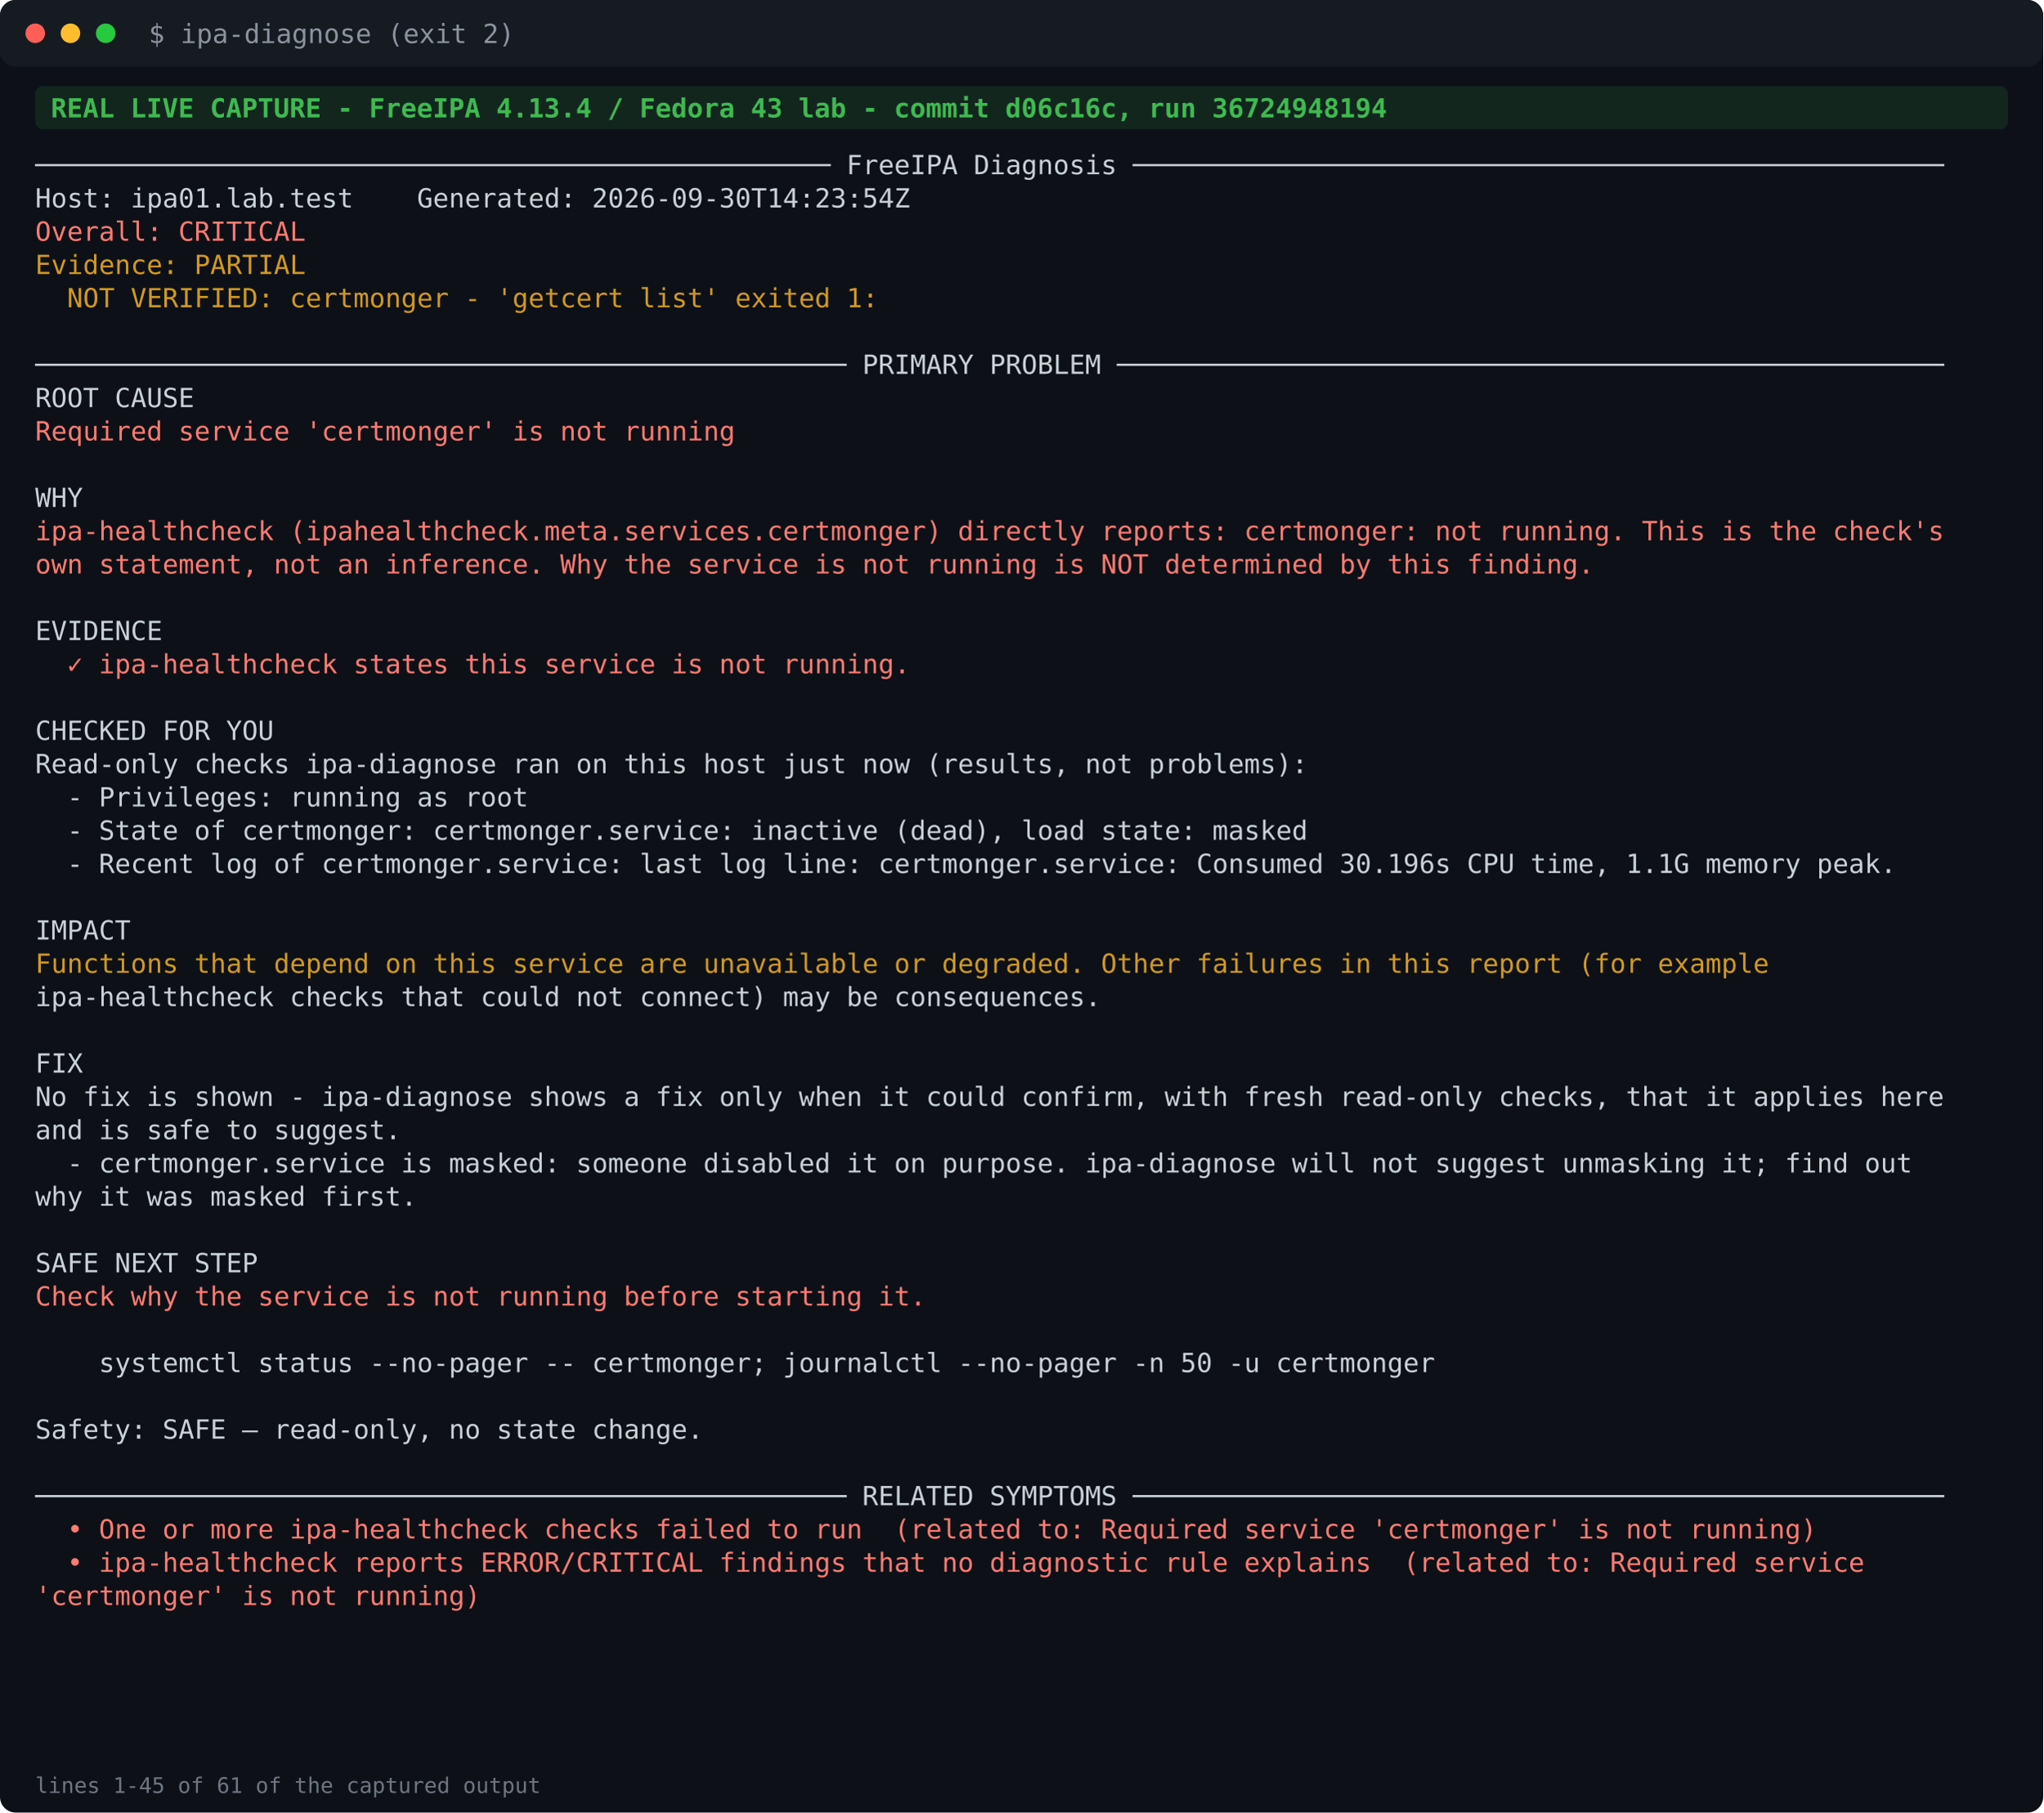
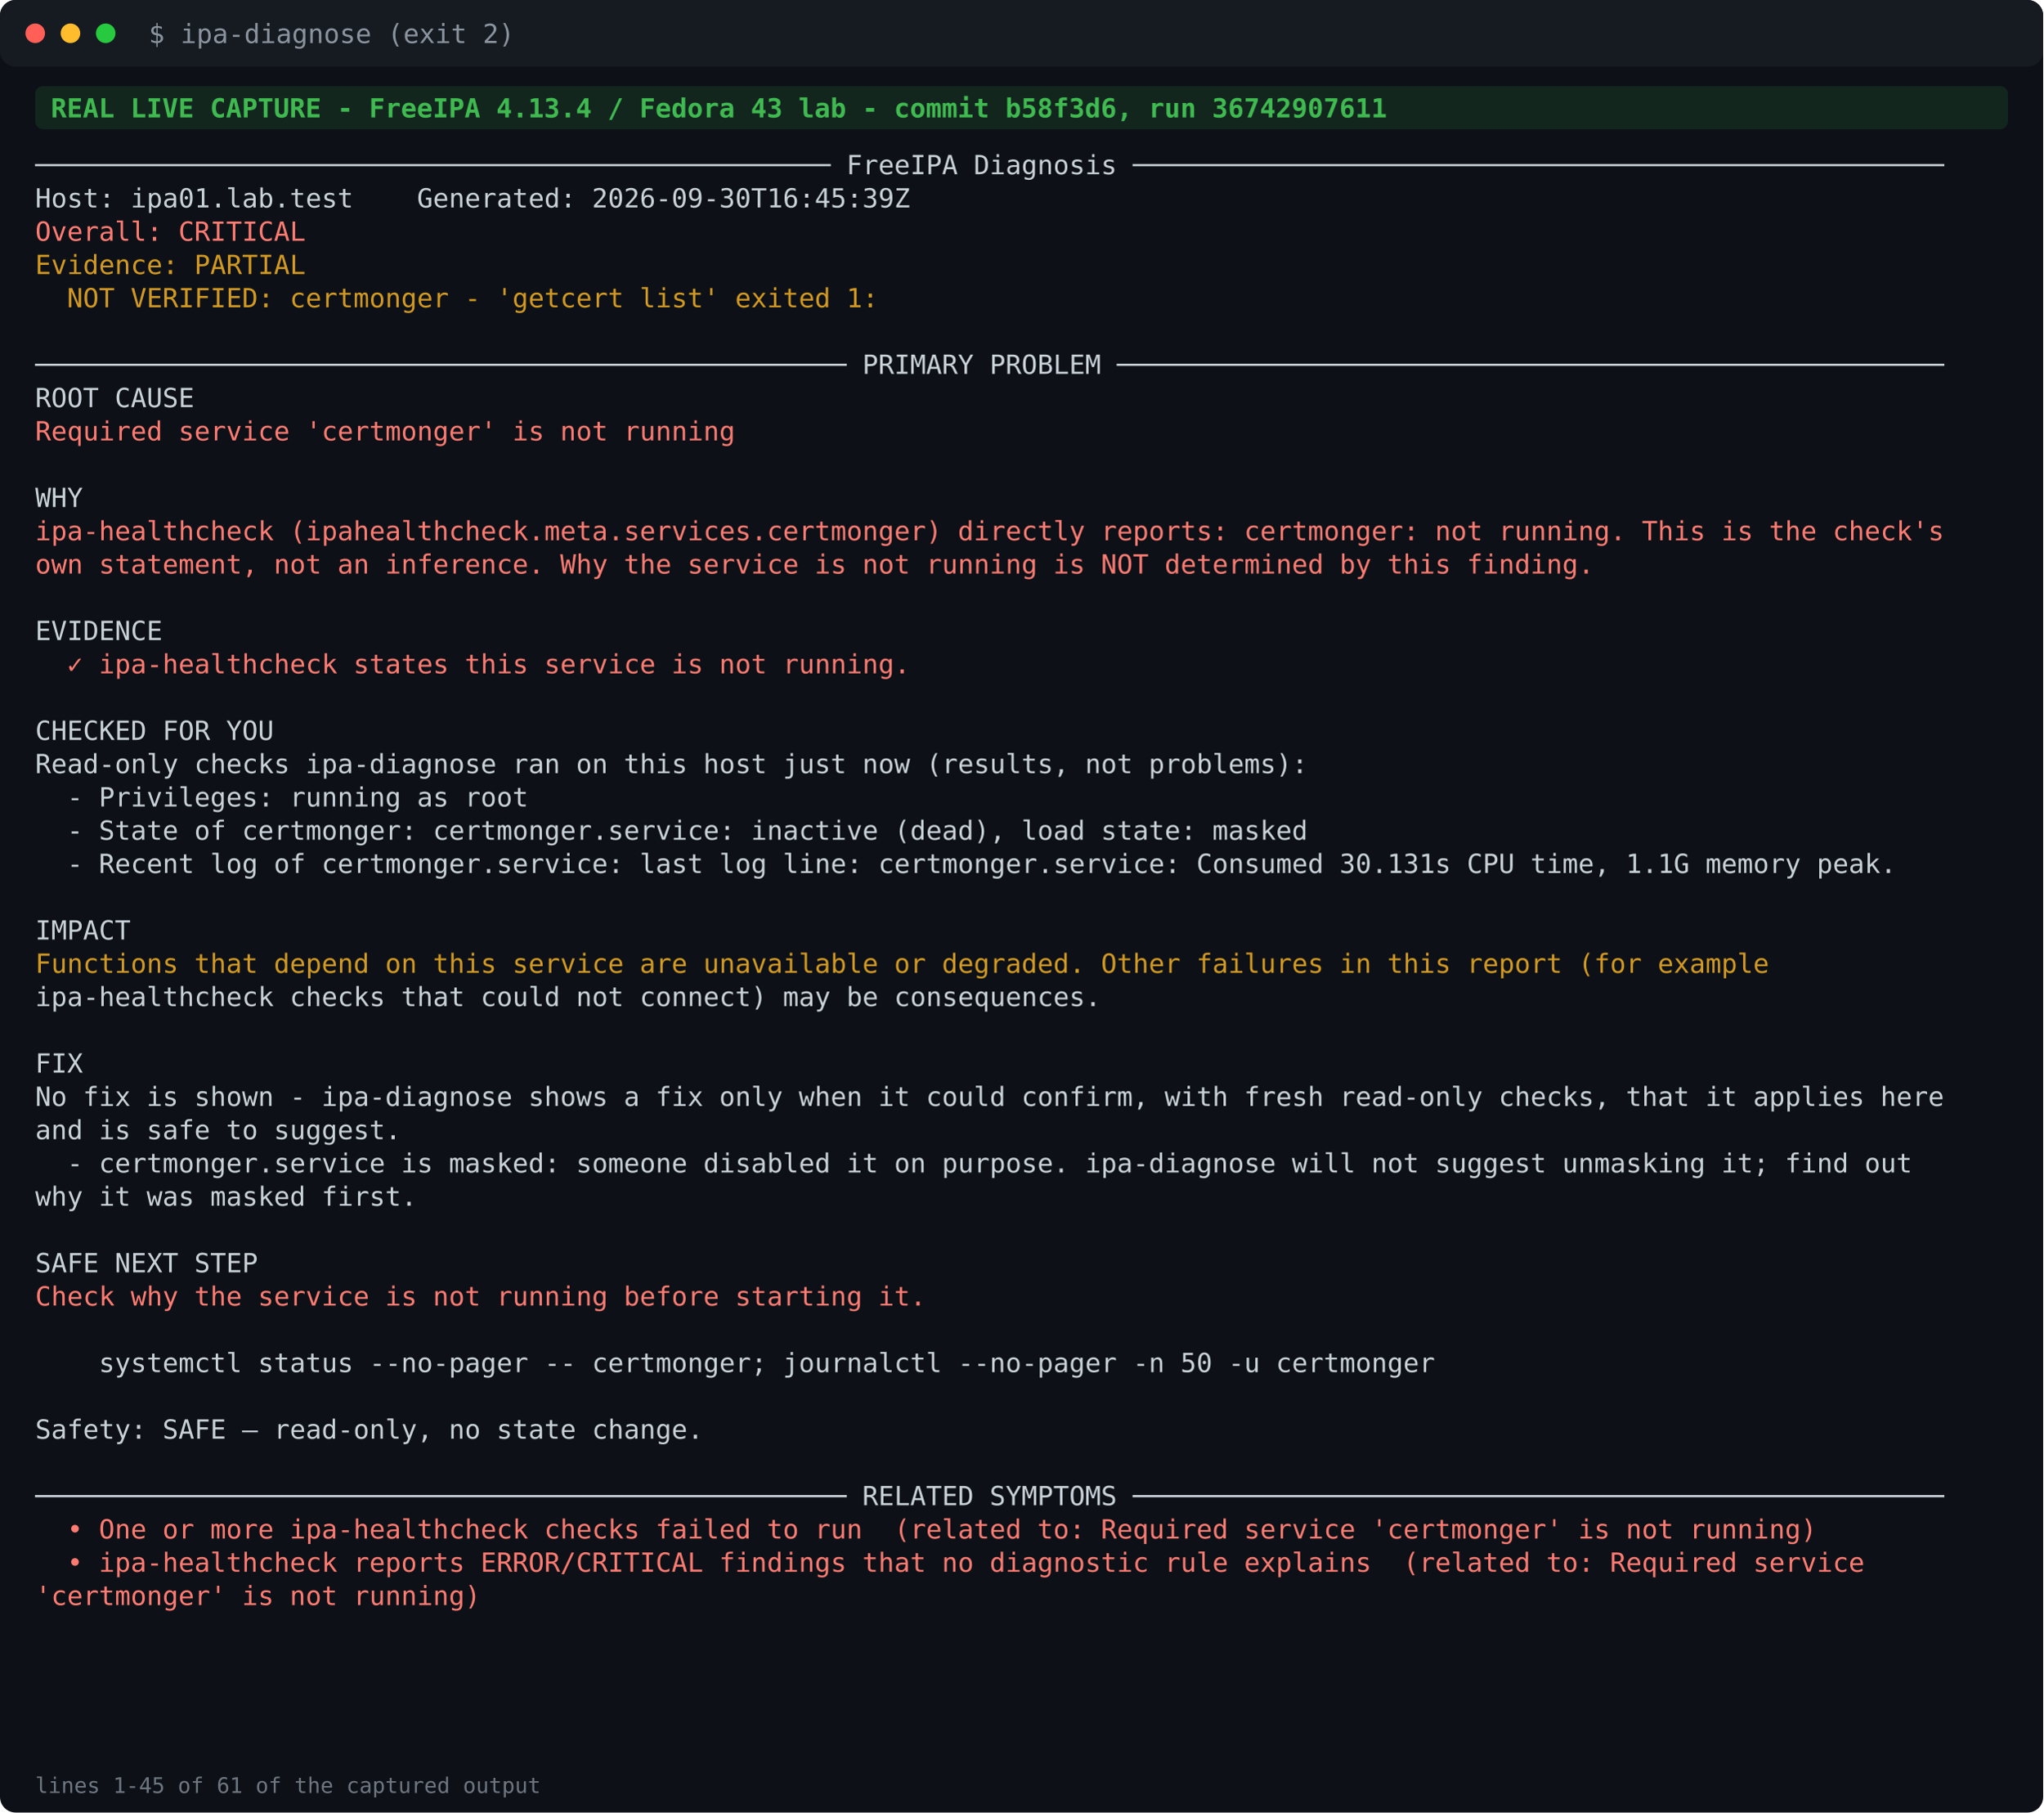
<svg xmlns="http://www.w3.org/2000/svg" width="1044" height="926" viewBox="0 0 1044 926" font-family="Consolas, Menlo, 'DejaVu Sans Mono', monospace" font-size="13.5">
  <rect width="1044" height="926" rx="8" fill="#0d1117" />
  <rect width="1044" height="34" rx="8" fill="#161b22" />
  <circle cx="18" cy="17" r="5" fill="#ff5f56" />
  <circle cx="36" cy="17" r="5" fill="#ffbd2e" />
  <circle cx="54" cy="17" r="5" fill="#27c93f" />
  <text x="76" y="22" fill="#8b949e">$ ipa-diagnose   (exit 2)</text>
  <rect x="18" y="44" width="1008" height="22" rx="4" fill="#12261e" />
-   <text x="26" y="60" fill="#3fb950" font-weight="bold">REAL LIVE CAPTURE - FreeIPA 4.13.4 / Fedora 43 lab - commit d06c16c, run 36724948194</text>
+   <text x="26" y="60" fill="#3fb950" font-weight="bold">REAL LIVE CAPTURE - FreeIPA 4.13.4 / Fedora 43 lab - commit b58f3d6, run 36742907611</text>
  <text x="18" y="89" fill="#c9d1d9" xml:space="preserve">────────────────────────────────────────────────── FreeIPA Diagnosis ───────────────────────────────────────────────────</text>
-   <text x="18" y="106" fill="#c9d1d9" xml:space="preserve">Host: ipa01.lab.test    Generated: 2026-09-30T14:23:54Z</text>
+   <text x="18" y="106" fill="#c9d1d9" xml:space="preserve">Host: ipa01.lab.test    Generated: 2026-09-30T16:45:39Z</text>
  <text x="18" y="123" fill="#ff7b72" xml:space="preserve">Overall: CRITICAL</text>
  <text x="18" y="140" fill="#d29922" xml:space="preserve">Evidence: PARTIAL</text>
  <text x="18" y="157" fill="#d29922" xml:space="preserve">  NOT VERIFIED: certmonger - 'getcert list' exited 1:</text>
  <text x="18" y="174" fill="#c9d1d9" xml:space="preserve" />
  <text x="18" y="191" fill="#c9d1d9" xml:space="preserve">─────────────────────────────────────────────────── PRIMARY PROBLEM ────────────────────────────────────────────────────</text>
  <text x="18" y="208" fill="#c9d1d9" xml:space="preserve">ROOT CAUSE</text>
  <text x="18" y="225" fill="#ff7b72" xml:space="preserve">Required service 'certmonger' is not running</text>
  <text x="18" y="242" fill="#c9d1d9" xml:space="preserve" />
  <text x="18" y="259" fill="#c9d1d9" xml:space="preserve">WHY</text>
  <text x="18" y="276" fill="#ff7b72" xml:space="preserve">ipa-healthcheck (ipahealthcheck.meta.services.certmonger) directly reports: certmonger: not running. This is the check's</text>
  <text x="18" y="293" fill="#ff7b72" xml:space="preserve">own statement, not an inference. Why the service is not running is NOT determined by this finding.</text>
  <text x="18" y="310" fill="#c9d1d9" xml:space="preserve" />
  <text x="18" y="327" fill="#c9d1d9" xml:space="preserve">EVIDENCE</text>
  <text x="18" y="344" fill="#ff7b72" xml:space="preserve">  ✓ ipa-healthcheck states this service is not running.</text>
  <text x="18" y="361" fill="#c9d1d9" xml:space="preserve" />
  <text x="18" y="378" fill="#c9d1d9" xml:space="preserve">CHECKED FOR YOU</text>
  <text x="18" y="395" fill="#c9d1d9" xml:space="preserve">Read-only checks ipa-diagnose ran on this host just now (results, not problems):</text>
  <text x="18" y="412" fill="#c9d1d9" xml:space="preserve">  - Privileges: running as root</text>
  <text x="18" y="429" fill="#c9d1d9" xml:space="preserve">  - State of certmonger: certmonger.service: inactive (dead), load state: masked</text>
-   <text x="18" y="446" fill="#c9d1d9" xml:space="preserve">  - Recent log of certmonger.service: last log line: certmonger.service: Consumed 30.196s CPU time, 1.1G memory peak.</text>
+   <text x="18" y="446" fill="#c9d1d9" xml:space="preserve">  - Recent log of certmonger.service: last log line: certmonger.service: Consumed 30.131s CPU time, 1.1G memory peak.</text>
  <text x="18" y="463" fill="#c9d1d9" xml:space="preserve" />
  <text x="18" y="480" fill="#c9d1d9" xml:space="preserve">IMPACT</text>
  <text x="18" y="497" fill="#d29922" xml:space="preserve">Functions that depend on this service are unavailable or degraded. Other failures in this report (for example </text>
  <text x="18" y="514" fill="#c9d1d9" xml:space="preserve">ipa-healthcheck checks that could not connect) may be consequences.</text>
  <text x="18" y="531" fill="#c9d1d9" xml:space="preserve" />
  <text x="18" y="548" fill="#c9d1d9" xml:space="preserve">FIX</text>
  <text x="18" y="565" fill="#c9d1d9" xml:space="preserve">No fix is shown - ipa-diagnose shows a fix only when it could confirm, with fresh read-only checks, that it applies here</text>
  <text x="18" y="582" fill="#c9d1d9" xml:space="preserve">and is safe to suggest.</text>
  <text x="18" y="599" fill="#c9d1d9" xml:space="preserve">  - certmonger.service is masked: someone disabled it on purpose. ipa-diagnose will not suggest unmasking it; find out </text>
  <text x="18" y="616" fill="#c9d1d9" xml:space="preserve">why it was masked first.</text>
  <text x="18" y="633" fill="#c9d1d9" xml:space="preserve" />
  <text x="18" y="650" fill="#c9d1d9" xml:space="preserve">SAFE NEXT STEP</text>
  <text x="18" y="667" fill="#ff7b72" xml:space="preserve">Check why the service is not running before starting it.</text>
  <text x="18" y="684" fill="#c9d1d9" xml:space="preserve" />
  <text x="18" y="701" fill="#c9d1d9" xml:space="preserve">    systemctl status --no-pager -- certmonger; journalctl --no-pager -n 50 -u certmonger</text>
  <text x="18" y="718" fill="#c9d1d9" xml:space="preserve" />
  <text x="18" y="735" fill="#c9d1d9" xml:space="preserve">Safety: SAFE — read-only, no state change.</text>
  <text x="18" y="752" fill="#c9d1d9" xml:space="preserve" />
  <text x="18" y="769" fill="#c9d1d9" xml:space="preserve">─────────────────────────────────────────────────── RELATED SYMPTOMS ───────────────────────────────────────────────────</text>
  <text x="18" y="786" fill="#ff7b72" xml:space="preserve">  • One or more ipa-healthcheck checks failed to run  (related to: Required service 'certmonger' is not running)</text>
  <text x="18" y="803" fill="#ff7b72" xml:space="preserve">  • ipa-healthcheck reports ERROR/CRITICAL findings that no diagnostic rule explains  (related to: Required service </text>
  <text x="18" y="820" fill="#ff7b72" xml:space="preserve">'certmonger' is not running)</text>
  <text x="18" y="837" fill="#c9d1d9" xml:space="preserve" />
  <text x="18" y="916" fill="#6e7681" font-size="11">lines 1-45 of 61 of the captured output</text>
</svg>
